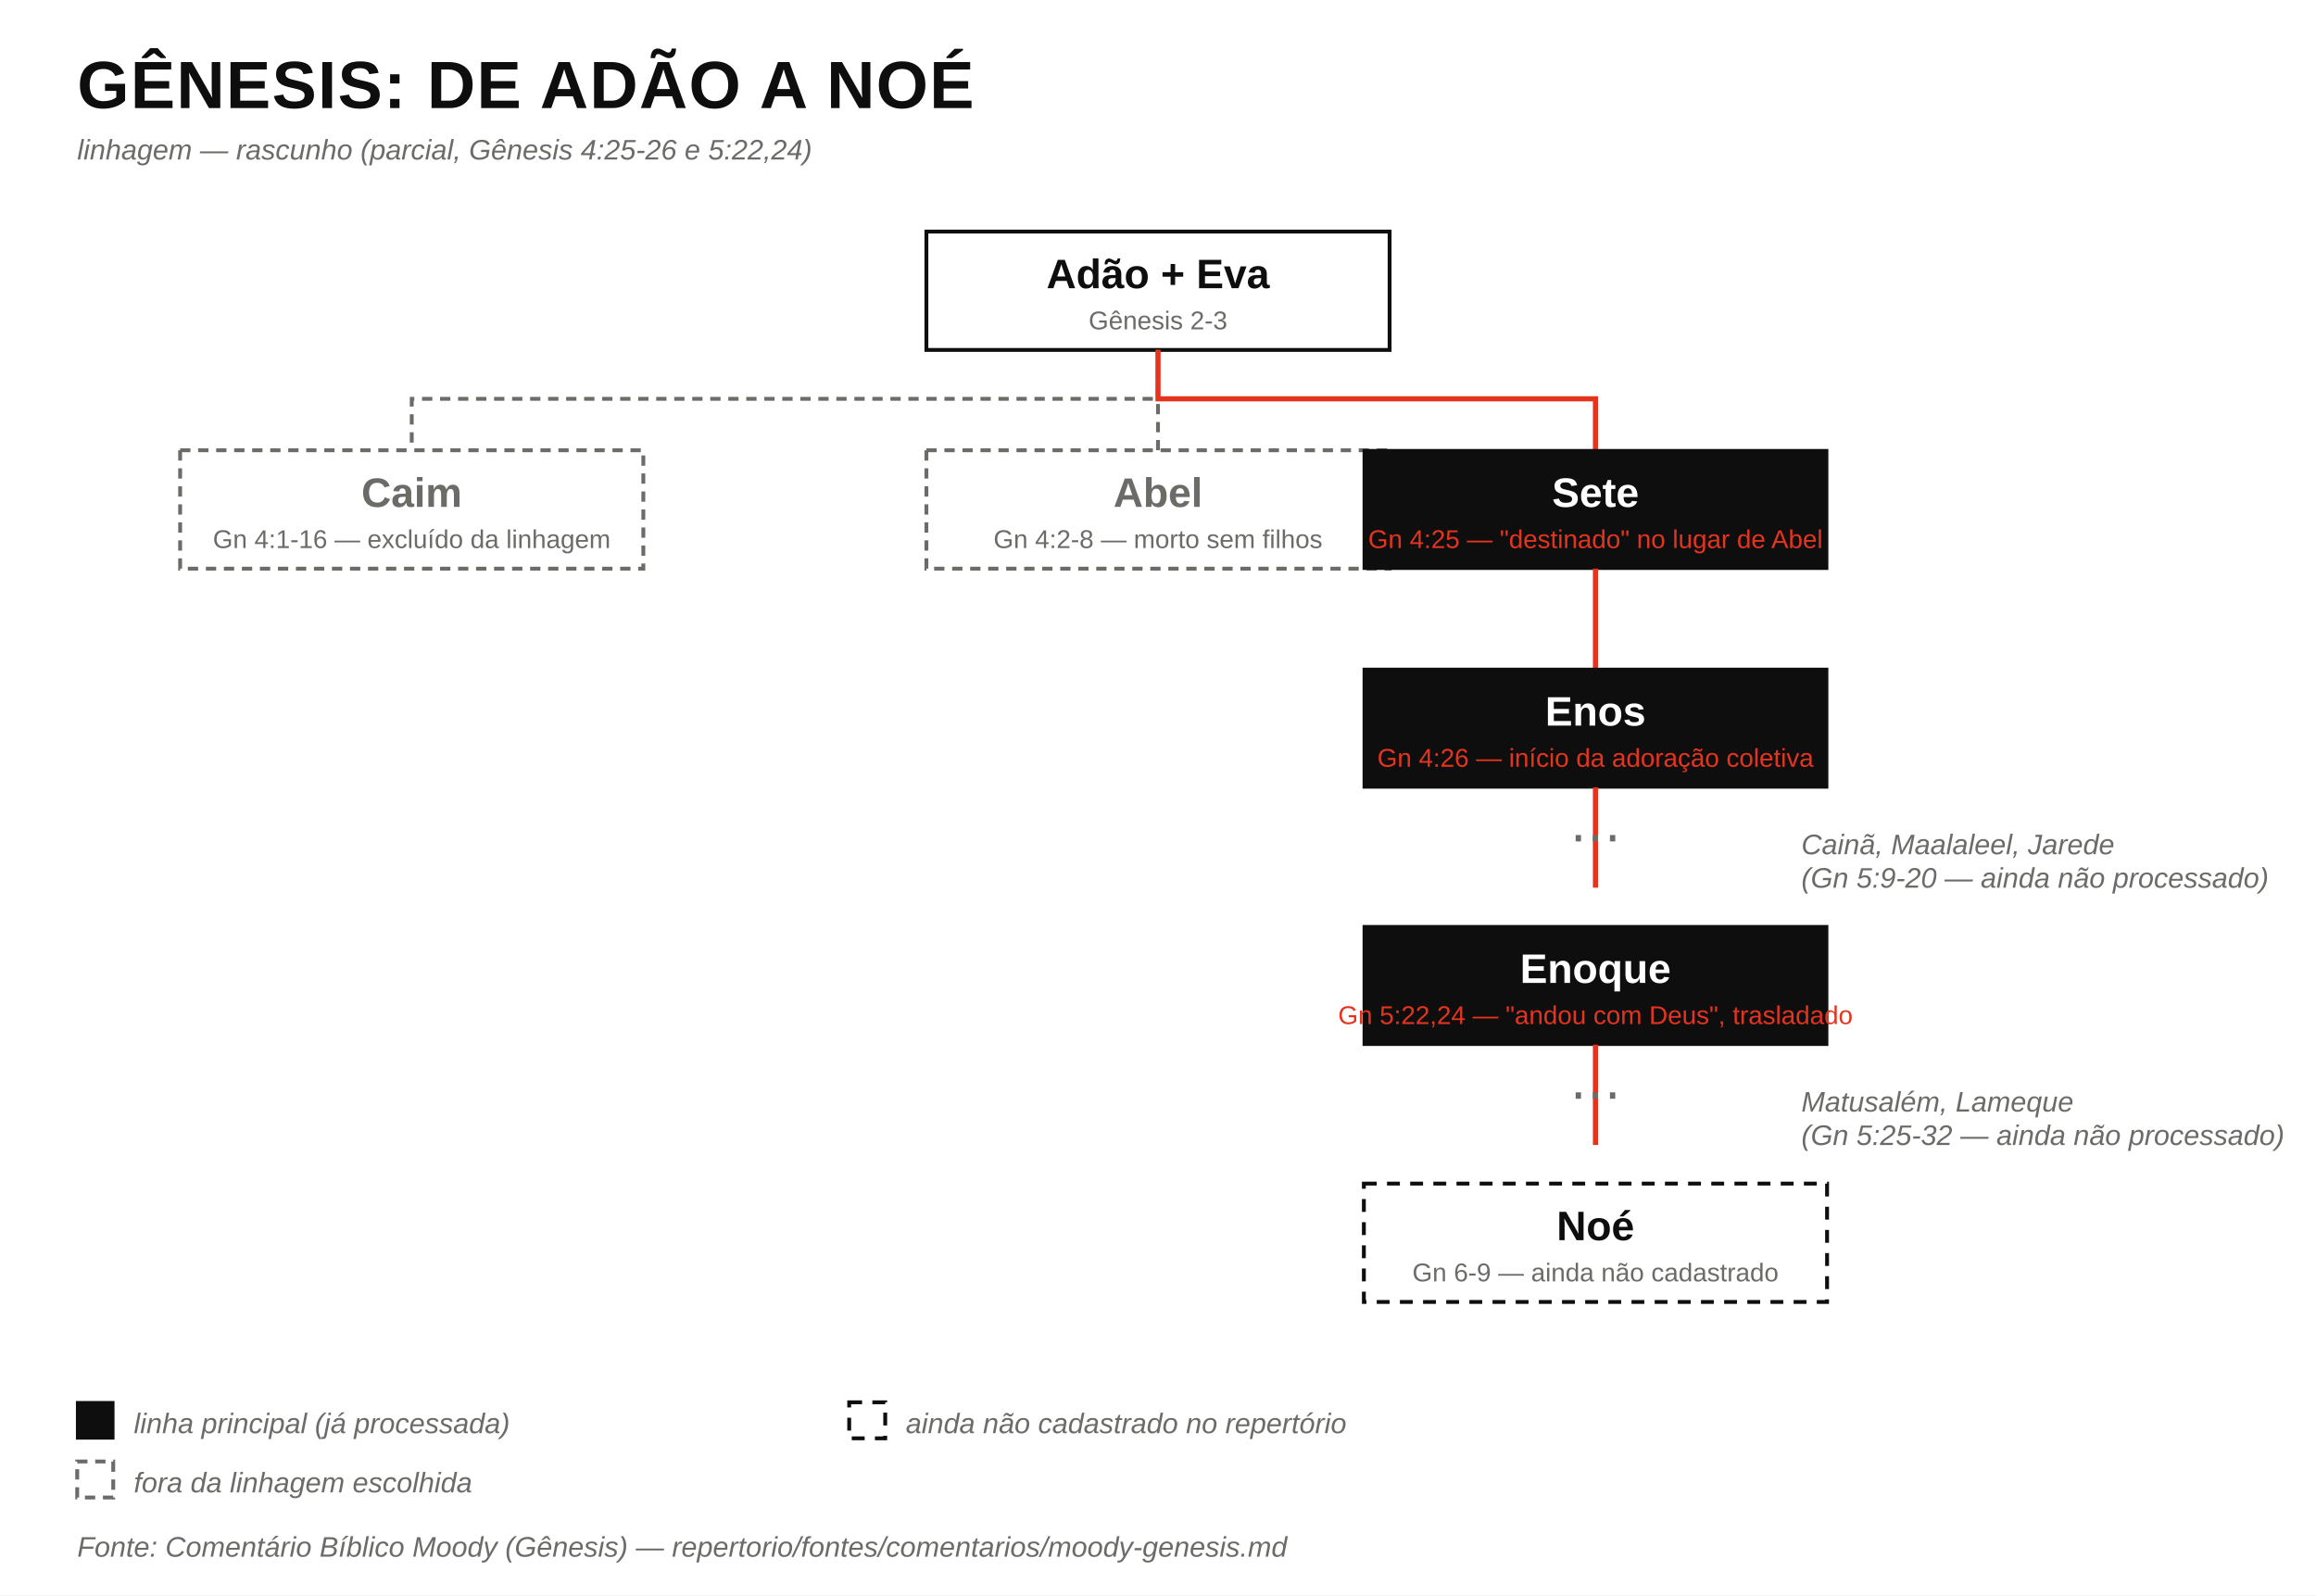
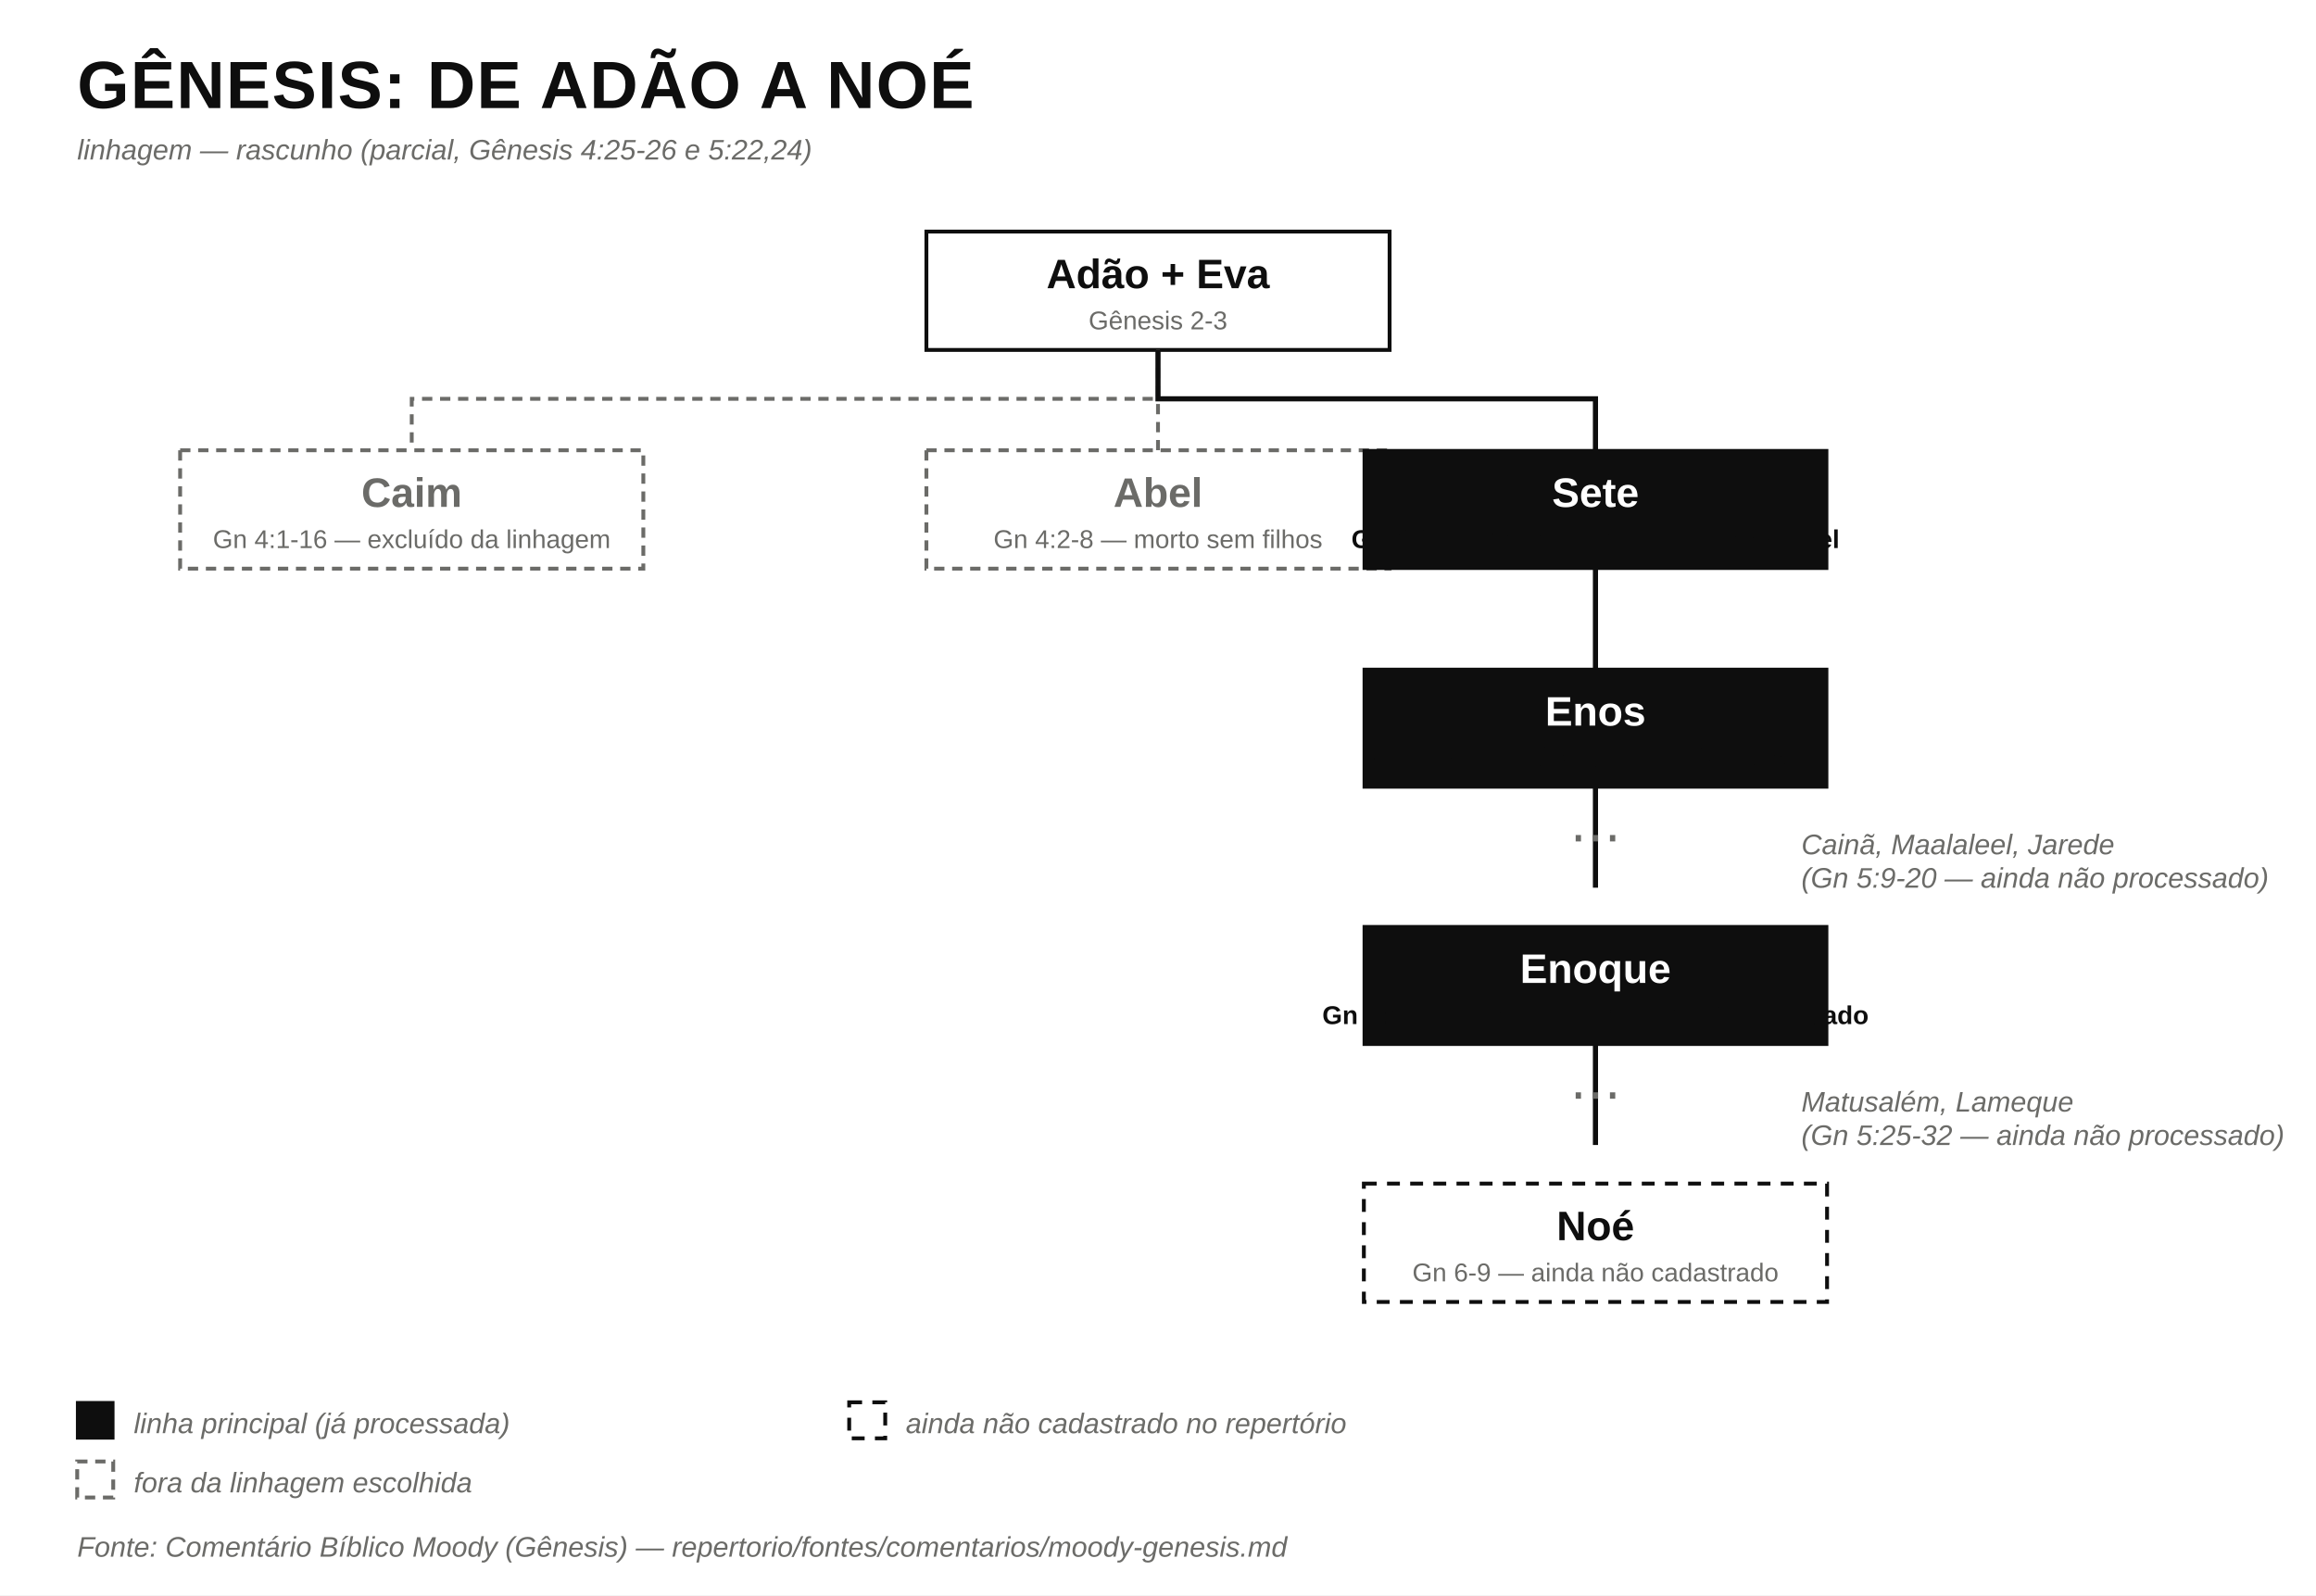
<svg xmlns="http://www.w3.org/2000/svg" viewBox="0 0 900 620" font-family="Arial, Helvetica, sans-serif">
  <style>
    .box { fill: #ffffff; stroke: #0e0e0e; stroke-width: 1.5; }
    .box-main { fill: #0e0e0e; stroke: #0e0e0e; }
    .box-excluded { fill: #ffffff; stroke: #6b6b68; stroke-width: 1.5; stroke-dasharray: 4 3; }
    .name { font-size: 16px; font-weight: 700; fill: #0e0e0e; }
    .name-main { fill: #ffffff; }
    .name-excluded { fill: #6b6b68; }
    .ref { font-size: 10px; fill: #6b6b68; }
-     .ref-main { fill: #e5341e; }
+     .ref-main { fill: #0e0e0e; font-weight: 600; }
    .line { stroke: #0e0e0e; stroke-width: 1.5; fill: none; }
-     .line-main { stroke: #e5341e; stroke-width: 2; fill: none; }
+     .line-main { stroke: #0e0e0e; stroke-width: 2; fill: none; }
    .line-dashed { stroke: #6b6b68; stroke-width: 1.5; stroke-dasharray: 4 3; fill: none; }
    .label { font-size: 11px; fill: #6b6b68; font-style: italic; }
    .title { font-size: 26px; font-weight: 800; fill: #0e0e0e; letter-spacing: 0.5px; }
    .gap { font-size: 20px; fill: #6b6b68; }
  </style>
  <rect width="900" height="620" fill="#ffffff" />
  <text x="30" y="42" class="title">GÊNESIS: DE ADÃO A NOÉ</text>
  <text x="30" y="62" class="label">linhagem — rascunho (parcial, Gênesis 4:25-26 e 5:22,24)</text>
  <rect x="360" y="90" width="180" height="46" class="box" />
  <text x="450" y="112" text-anchor="middle" class="name">Adão + Eva</text>
  <text x="450" y="128" text-anchor="middle" class="ref">Gênesis 2-3</text>
  <path d="M450,136 L450,155 L160,155 L160,175" class="line-dashed" />
  <path d="M450,136 L450,175" class="line-dashed" />
  <path d="M450,136 L450,155 L620,155 L620,175" class="line-main" />
  <rect x="70" y="175" width="180" height="46" class="box-excluded" />
  <text x="160" y="197" text-anchor="middle" class="name name-excluded">Caim</text>
  <text x="160" y="213" text-anchor="middle" class="ref">Gn 4:1-16 — excluído da linhagem</text>
  <rect x="360" y="175" width="180" height="46" class="box-excluded" />
  <text x="450" y="197" text-anchor="middle" class="name name-excluded">Abel</text>
  <text x="450" y="213" text-anchor="middle" class="ref">Gn 4:2-8 — morto sem filhos</text>
  <rect x="530" y="175" width="180" height="46" class="box-main" />
  <text x="620" y="197" text-anchor="middle" class="name name-main">Sete</text>
  <text x="620" y="213" text-anchor="middle" class="ref ref-main">Gn 4:25 — "destinado" no lugar de Abel</text>
  <path d="M620,221 L620,260" class="line-main" />
  <rect x="530" y="260" width="180" height="46" class="box-main" />
  <text x="620" y="282" text-anchor="middle" class="name name-main">Enos</text>
  <text x="620" y="298" text-anchor="middle" class="ref ref-main">Gn 4:26 — início da adoração coletiva</text>
  <path d="M620,306 L620,345" class="line-main" />
  <text x="620" y="332" text-anchor="middle" class="gap">⋯</text>
  <text x="700" y="332" class="label">Cainã, Maalaleel, Jarede</text>
  <text x="700" y="345" class="label">(Gn 5:9-20 — ainda não processado)</text>
  <rect x="530" y="360" width="180" height="46" class="box-main" />
  <text x="620" y="382" text-anchor="middle" class="name name-main">Enoque</text>
  <text x="620" y="398" text-anchor="middle" class="ref ref-main">Gn 5:22,24 — "andou com Deus", trasladado</text>
  <path d="M620,406 L620,445" class="line-main" />
  <text x="620" y="432" text-anchor="middle" class="gap">⋯</text>
  <text x="700" y="432" class="label">Matusalém, Lameque</text>
  <text x="700" y="445" class="label">(Gn 5:25-32 — ainda não processado)</text>
  <rect x="530" y="460" width="180" height="46" class="box" stroke-dasharray="5 4" />
  <text x="620" y="482" text-anchor="middle" class="name" fill="#6b6b68">Noé</text>
  <text x="620" y="498" text-anchor="middle" class="ref">Gn 6-9 — ainda não cadastrado</text>
  <rect x="30" y="545" width="14" height="14" class="box-main" />
  <text x="52" y="557" class="label">linha principal (já processada)</text>
  <rect x="30" y="568" width="14" height="14" class="box-excluded" />
  <text x="52" y="580" class="label">fora da linhagem escolhida</text>
  <rect x="330" y="545" width="14" height="14" class="box" stroke-dasharray="5 4" />
  <text x="352" y="557" class="label">ainda não cadastrado no repertório</text>
  <text x="30" y="605" class="label">Fonte: Comentário Bíblico Moody (Gênesis) — repertorio/fontes/comentarios/moody-genesis.md</text>
</svg>
